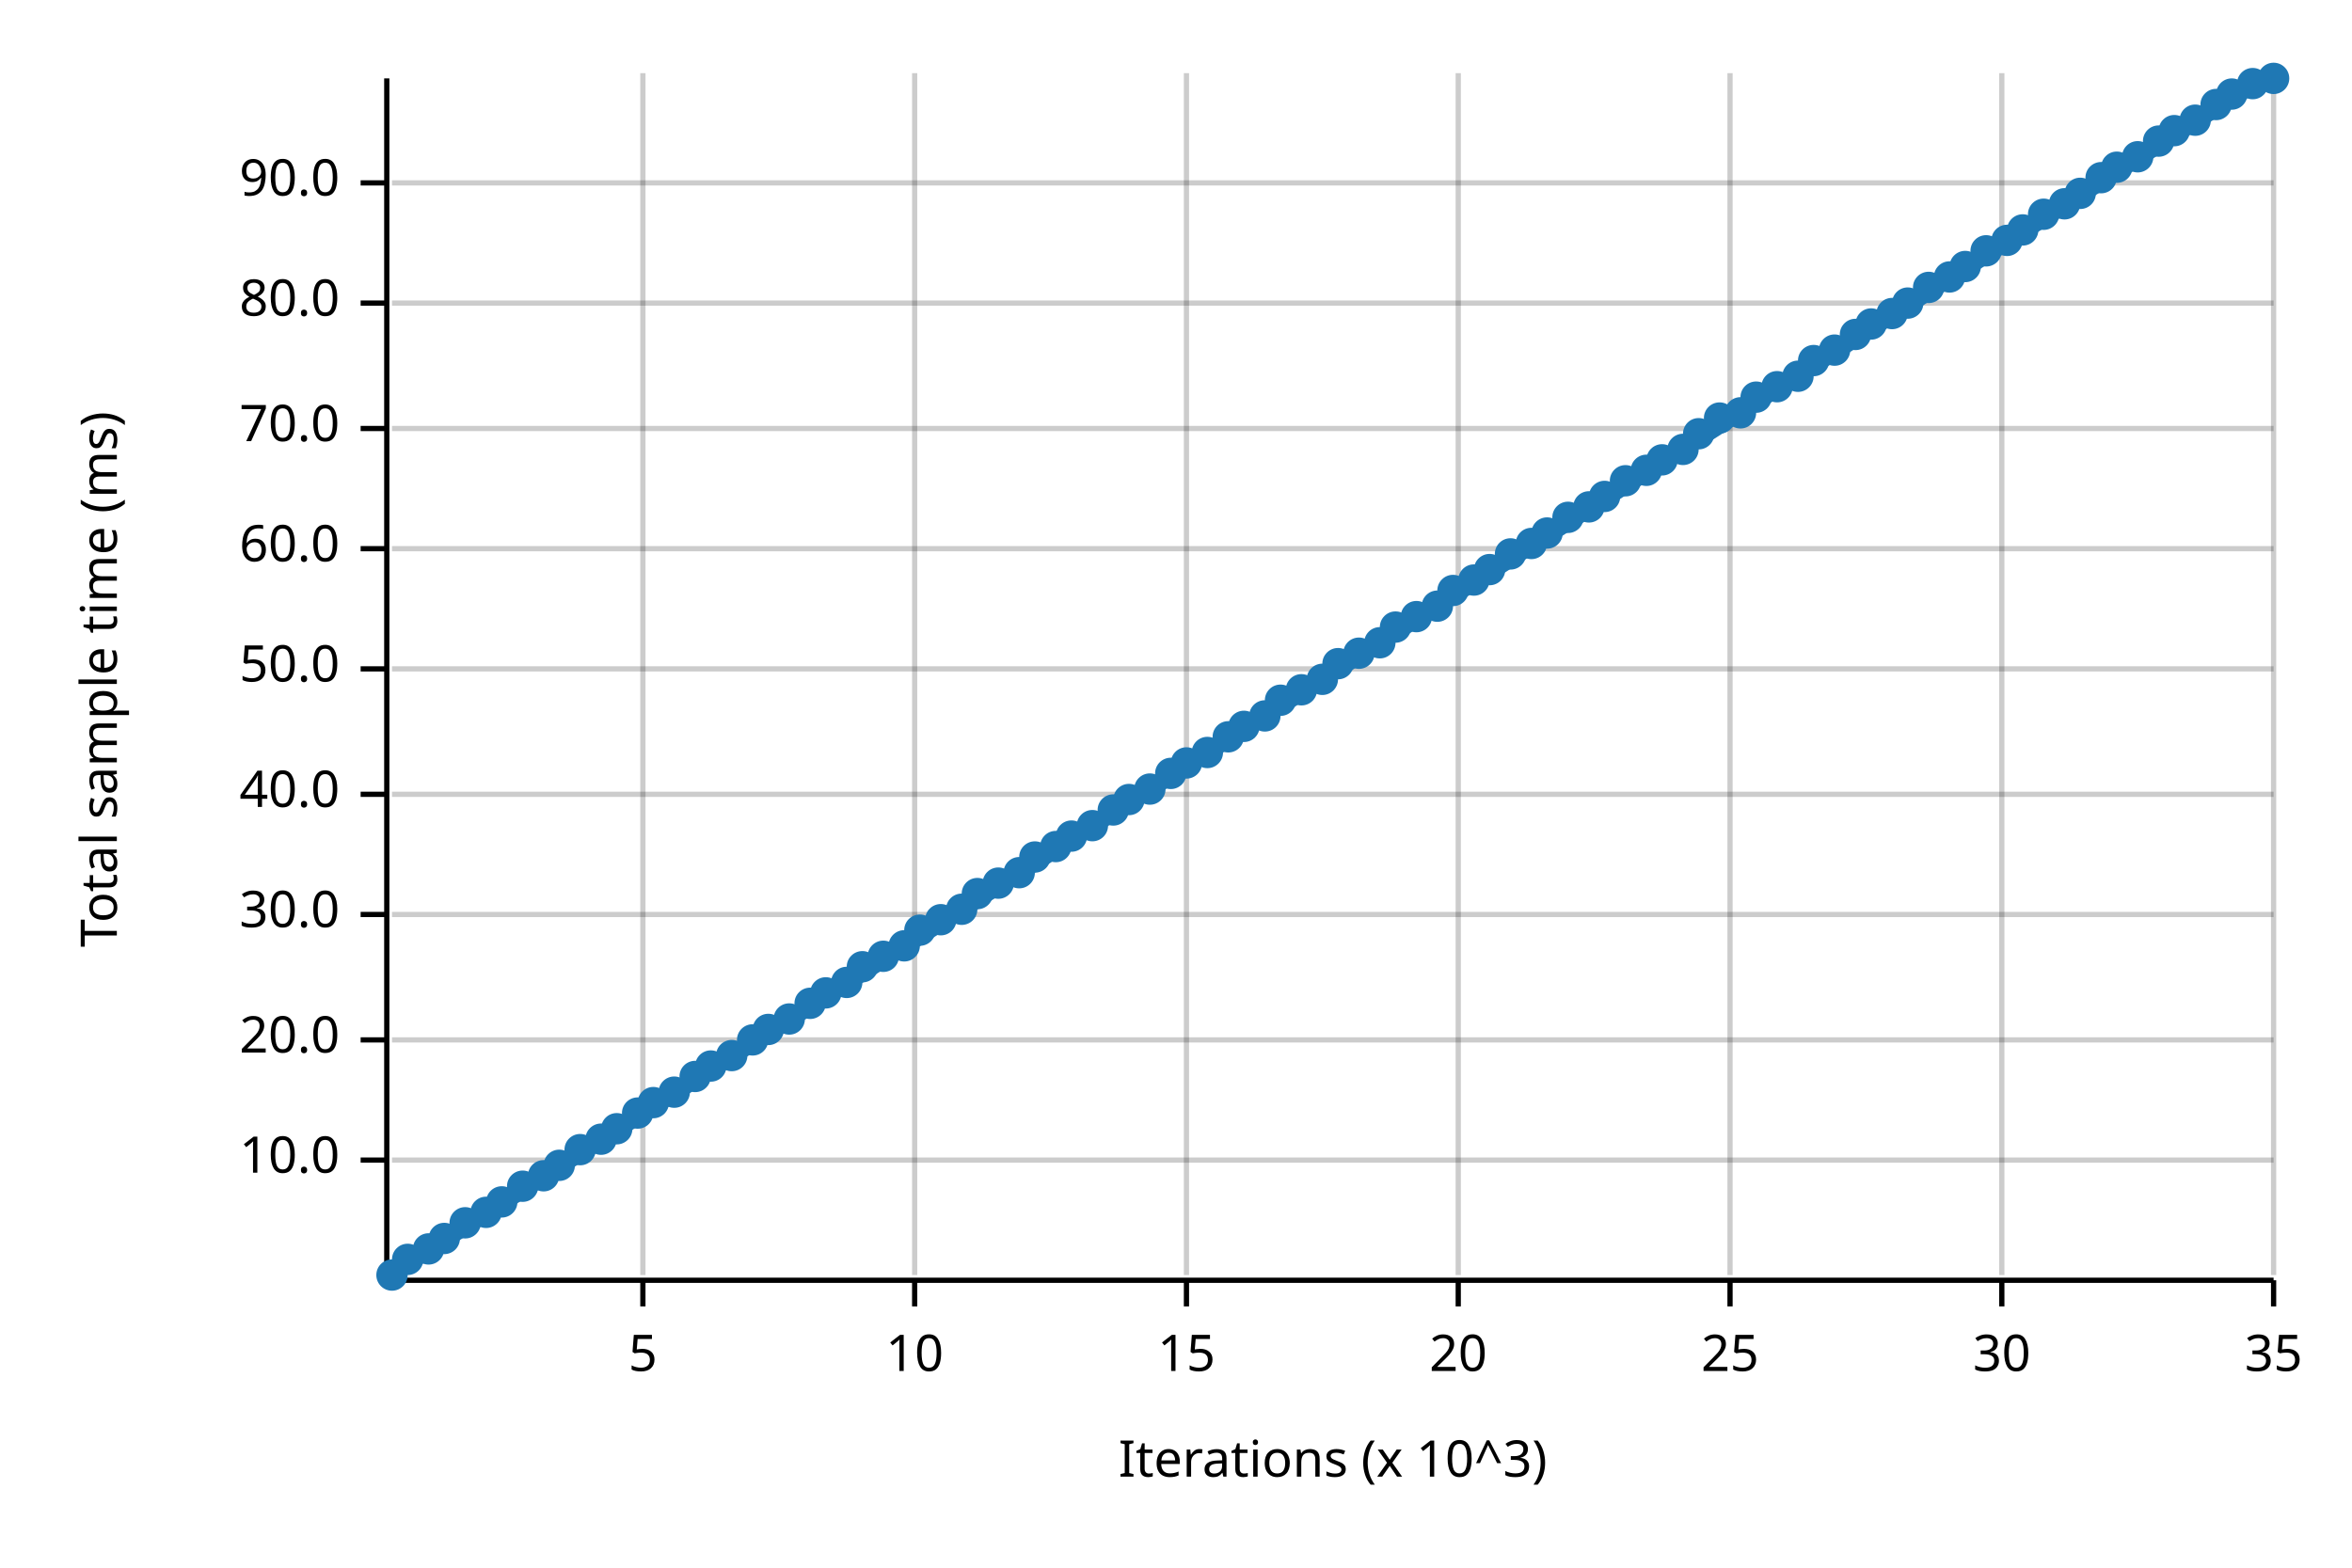
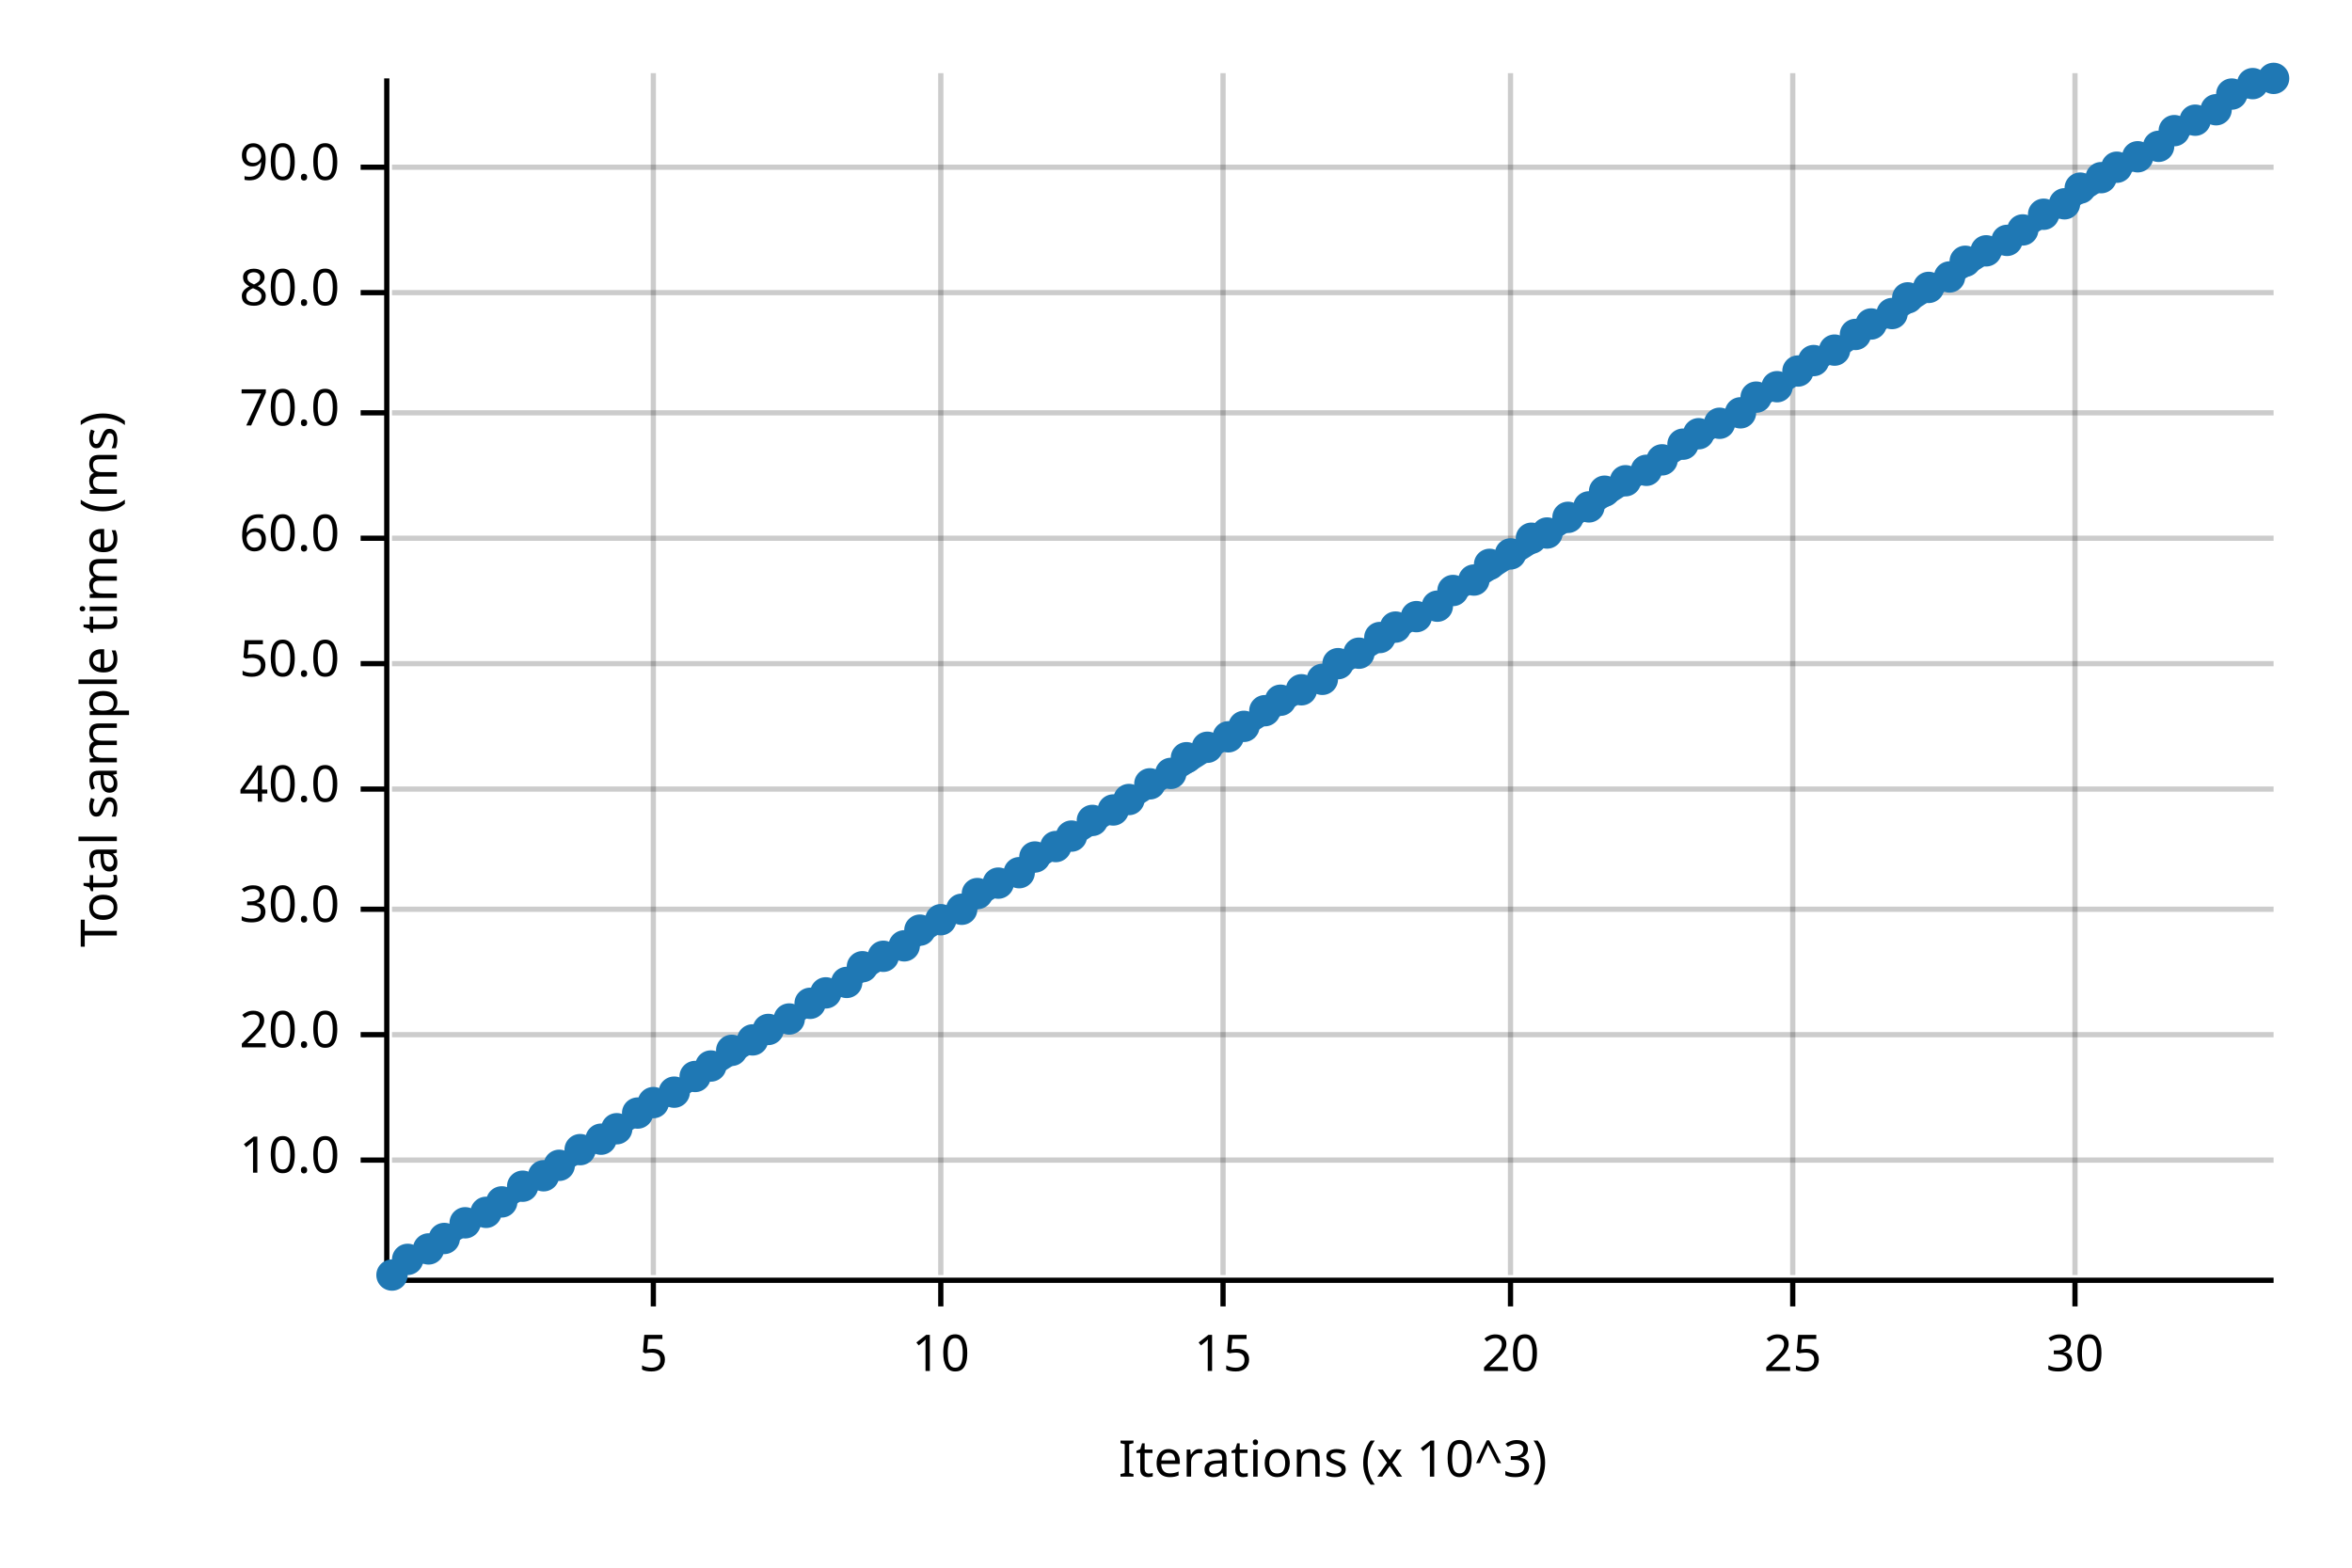
<svg xmlns="http://www.w3.org/2000/svg" width="450" height="300" viewBox="0 0 450 300">
  <text x="15" y="130" dy="0.76em" text-anchor="middle" font-family="sans-serif" font-size="9.677" opacity="1" fill="#000000" transform="rotate(270, 15, 130)">
Total sample time (ms)
</text>
  <text x="255" y="285" dy="-0.5ex" text-anchor="middle" font-family="sans-serif" font-size="9.677" opacity="1" fill="#000000">
Iterations (x 10^3)
</text>
-   <line opacity="0.2" stroke="#000000" stroke-width="1" x1="123" y1="244" x2="123" y2="14" />
-   <line opacity="0.2" stroke="#000000" stroke-width="1" x1="175" y1="244" x2="175" y2="14" />
-   <line opacity="0.2" stroke="#000000" stroke-width="1" x1="227" y1="244" x2="227" y2="14" />
-   <line opacity="0.2" stroke="#000000" stroke-width="1" x1="279" y1="244" x2="279" y2="14" />
-   <line opacity="0.2" stroke="#000000" stroke-width="1" x1="331" y1="244" x2="331" y2="14" />
-   <line opacity="0.2" stroke="#000000" stroke-width="1" x1="383" y1="244" x2="383" y2="14" />
-   <line opacity="0.2" stroke="#000000" stroke-width="1" x1="435" y1="244" x2="435" y2="14" />
+   <line opacity="0.2" stroke="#000000" stroke-width="1" x1="125" y1="244" x2="125" y2="14" />
+   <line opacity="0.2" stroke="#000000" stroke-width="1" x1="180" y1="244" x2="180" y2="14" />
+   <line opacity="0.2" stroke="#000000" stroke-width="1" x1="234" y1="244" x2="234" y2="14" />
+   <line opacity="0.2" stroke="#000000" stroke-width="1" x1="289" y1="244" x2="289" y2="14" />
+   <line opacity="0.2" stroke="#000000" stroke-width="1" x1="343" y1="244" x2="343" y2="14" />
+   <line opacity="0.2" stroke="#000000" stroke-width="1" x1="397" y1="244" x2="397" y2="14" />
  <line opacity="0.2" stroke="#000000" stroke-width="1" x1="75" y1="222" x2="435" y2="222" />
-   <line opacity="0.2" stroke="#000000" stroke-width="1" x1="75" y1="199" x2="435" y2="199" />
-   <line opacity="0.2" stroke="#000000" stroke-width="1" x1="75" y1="175" x2="435" y2="175" />
-   <line opacity="0.2" stroke="#000000" stroke-width="1" x1="75" y1="152" x2="435" y2="152" />
-   <line opacity="0.2" stroke="#000000" stroke-width="1" x1="75" y1="128" x2="435" y2="128" />
-   <line opacity="0.2" stroke="#000000" stroke-width="1" x1="75" y1="105" x2="435" y2="105" />
-   <line opacity="0.2" stroke="#000000" stroke-width="1" x1="75" y1="82" x2="435" y2="82" />
-   <line opacity="0.2" stroke="#000000" stroke-width="1" x1="75" y1="58" x2="435" y2="58" />
-   <line opacity="0.2" stroke="#000000" stroke-width="1" x1="75" y1="35" x2="435" y2="35" />
+   <line opacity="0.2" stroke="#000000" stroke-width="1" x1="75" y1="198" x2="435" y2="198" />
+   <line opacity="0.2" stroke="#000000" stroke-width="1" x1="75" y1="174" x2="435" y2="174" />
+   <line opacity="0.2" stroke="#000000" stroke-width="1" x1="75" y1="151" x2="435" y2="151" />
+   <line opacity="0.2" stroke="#000000" stroke-width="1" x1="75" y1="127" x2="435" y2="127" />
+   <line opacity="0.2" stroke="#000000" stroke-width="1" x1="75" y1="103" x2="435" y2="103" />
+   <line opacity="0.2" stroke="#000000" stroke-width="1" x1="75" y1="79" x2="435" y2="79" />
+   <line opacity="0.2" stroke="#000000" stroke-width="1" x1="75" y1="56" x2="435" y2="56" />
+   <line opacity="0.2" stroke="#000000" stroke-width="1" x1="75" y1="32" x2="435" y2="32" />
  <polyline fill="none" opacity="1" stroke="#000000" stroke-width="1" points="74,15 74,245 " />
  <text x="65" y="222" dy="0.5ex" text-anchor="end" font-family="sans-serif" font-size="9.677" opacity="1" fill="#000000">
10.0
</text>
  <polyline fill="none" opacity="1" stroke="#000000" stroke-width="1" points="69,222 74,222 " />
-   <text x="65" y="199" dy="0.5ex" text-anchor="end" font-family="sans-serif" font-size="9.677" opacity="1" fill="#000000">
+   <text x="65" y="198" dy="0.5ex" text-anchor="end" font-family="sans-serif" font-size="9.677" opacity="1" fill="#000000">
20.0
</text>
-   <polyline fill="none" opacity="1" stroke="#000000" stroke-width="1" points="69,199 74,199 " />
-   <text x="65" y="175" dy="0.5ex" text-anchor="end" font-family="sans-serif" font-size="9.677" opacity="1" fill="#000000">
+   <polyline fill="none" opacity="1" stroke="#000000" stroke-width="1" points="69,198 74,198 " />
+   <text x="65" y="174" dy="0.5ex" text-anchor="end" font-family="sans-serif" font-size="9.677" opacity="1" fill="#000000">
30.0
</text>
-   <polyline fill="none" opacity="1" stroke="#000000" stroke-width="1" points="69,175 74,175 " />
-   <text x="65" y="152" dy="0.5ex" text-anchor="end" font-family="sans-serif" font-size="9.677" opacity="1" fill="#000000">
+   <polyline fill="none" opacity="1" stroke="#000000" stroke-width="1" points="69,174 74,174 " />
+   <text x="65" y="151" dy="0.5ex" text-anchor="end" font-family="sans-serif" font-size="9.677" opacity="1" fill="#000000">
40.0
</text>
-   <polyline fill="none" opacity="1" stroke="#000000" stroke-width="1" points="69,152 74,152 " />
-   <text x="65" y="128" dy="0.5ex" text-anchor="end" font-family="sans-serif" font-size="9.677" opacity="1" fill="#000000">
+   <polyline fill="none" opacity="1" stroke="#000000" stroke-width="1" points="69,151 74,151 " />
+   <text x="65" y="127" dy="0.5ex" text-anchor="end" font-family="sans-serif" font-size="9.677" opacity="1" fill="#000000">
50.0
</text>
-   <polyline fill="none" opacity="1" stroke="#000000" stroke-width="1" points="69,128 74,128 " />
-   <text x="65" y="105" dy="0.5ex" text-anchor="end" font-family="sans-serif" font-size="9.677" opacity="1" fill="#000000">
+   <polyline fill="none" opacity="1" stroke="#000000" stroke-width="1" points="69,127 74,127 " />
+   <text x="65" y="103" dy="0.5ex" text-anchor="end" font-family="sans-serif" font-size="9.677" opacity="1" fill="#000000">
60.0
</text>
-   <polyline fill="none" opacity="1" stroke="#000000" stroke-width="1" points="69,105 74,105 " />
-   <text x="65" y="82" dy="0.5ex" text-anchor="end" font-family="sans-serif" font-size="9.677" opacity="1" fill="#000000">
+   <polyline fill="none" opacity="1" stroke="#000000" stroke-width="1" points="69,103 74,103 " />
+   <text x="65" y="79" dy="0.5ex" text-anchor="end" font-family="sans-serif" font-size="9.677" opacity="1" fill="#000000">
70.0
</text>
-   <polyline fill="none" opacity="1" stroke="#000000" stroke-width="1" points="69,82 74,82 " />
-   <text x="65" y="58" dy="0.5ex" text-anchor="end" font-family="sans-serif" font-size="9.677" opacity="1" fill="#000000">
+   <polyline fill="none" opacity="1" stroke="#000000" stroke-width="1" points="69,79 74,79 " />
+   <text x="65" y="56" dy="0.5ex" text-anchor="end" font-family="sans-serif" font-size="9.677" opacity="1" fill="#000000">
80.0
</text>
-   <polyline fill="none" opacity="1" stroke="#000000" stroke-width="1" points="69,58 74,58 " />
-   <text x="65" y="35" dy="0.5ex" text-anchor="end" font-family="sans-serif" font-size="9.677" opacity="1" fill="#000000">
+   <polyline fill="none" opacity="1" stroke="#000000" stroke-width="1" points="69,56 74,56 " />
+   <text x="65" y="32" dy="0.5ex" text-anchor="end" font-family="sans-serif" font-size="9.677" opacity="1" fill="#000000">
90.0
</text>
-   <polyline fill="none" opacity="1" stroke="#000000" stroke-width="1" points="69,35 74,35 " />
+   <polyline fill="none" opacity="1" stroke="#000000" stroke-width="1" points="69,32 74,32 " />
  <polyline fill="none" opacity="1" stroke="#000000" stroke-width="1" points="75,245 435,245 " />
-   <text x="123" y="255" dy="0.76em" text-anchor="middle" font-family="sans-serif" font-size="9.677" opacity="1" fill="#000000">
+   <text x="125" y="255" dy="0.76em" text-anchor="middle" font-family="sans-serif" font-size="9.677" opacity="1" fill="#000000">
5
</text>
-   <polyline fill="none" opacity="1" stroke="#000000" stroke-width="1" points="123,245 123,250 " />
-   <text x="175" y="255" dy="0.76em" text-anchor="middle" font-family="sans-serif" font-size="9.677" opacity="1" fill="#000000">
+   <polyline fill="none" opacity="1" stroke="#000000" stroke-width="1" points="125,245 125,250 " />
+   <text x="180" y="255" dy="0.76em" text-anchor="middle" font-family="sans-serif" font-size="9.677" opacity="1" fill="#000000">
10
</text>
-   <polyline fill="none" opacity="1" stroke="#000000" stroke-width="1" points="175,245 175,250 " />
-   <text x="227" y="255" dy="0.76em" text-anchor="middle" font-family="sans-serif" font-size="9.677" opacity="1" fill="#000000">
+   <polyline fill="none" opacity="1" stroke="#000000" stroke-width="1" points="180,245 180,250 " />
+   <text x="234" y="255" dy="0.76em" text-anchor="middle" font-family="sans-serif" font-size="9.677" opacity="1" fill="#000000">
15
</text>
-   <polyline fill="none" opacity="1" stroke="#000000" stroke-width="1" points="227,245 227,250 " />
-   <text x="279" y="255" dy="0.76em" text-anchor="middle" font-family="sans-serif" font-size="9.677" opacity="1" fill="#000000">
+   <polyline fill="none" opacity="1" stroke="#000000" stroke-width="1" points="234,245 234,250 " />
+   <text x="289" y="255" dy="0.76em" text-anchor="middle" font-family="sans-serif" font-size="9.677" opacity="1" fill="#000000">
20
</text>
-   <polyline fill="none" opacity="1" stroke="#000000" stroke-width="1" points="279,245 279,250 " />
-   <text x="331" y="255" dy="0.76em" text-anchor="middle" font-family="sans-serif" font-size="9.677" opacity="1" fill="#000000">
+   <polyline fill="none" opacity="1" stroke="#000000" stroke-width="1" points="289,245 289,250 " />
+   <text x="343" y="255" dy="0.76em" text-anchor="middle" font-family="sans-serif" font-size="9.677" opacity="1" fill="#000000">
25
</text>
-   <polyline fill="none" opacity="1" stroke="#000000" stroke-width="1" points="331,245 331,250 " />
-   <text x="383" y="255" dy="0.76em" text-anchor="middle" font-family="sans-serif" font-size="9.677" opacity="1" fill="#000000">
+   <polyline fill="none" opacity="1" stroke="#000000" stroke-width="1" points="343,245 343,250 " />
+   <text x="397" y="255" dy="0.76em" text-anchor="middle" font-family="sans-serif" font-size="9.677" opacity="1" fill="#000000">
30
</text>
-   <polyline fill="none" opacity="1" stroke="#000000" stroke-width="1" points="383,245 383,250 " />
-   <text x="435" y="255" dy="0.76em" text-anchor="middle" font-family="sans-serif" font-size="9.677" opacity="1" fill="#000000">
- 35
- </text>
-   <polyline fill="none" opacity="1" stroke="#000000" stroke-width="1" points="435,245 435,250 " />
+   <polyline fill="none" opacity="1" stroke="#000000" stroke-width="1" points="397,245 397,250 " />
  <circle cx="75" cy="244" r="3" opacity="1" fill="#1F78B4" stroke="none" stroke-width="1" />
  <circle cx="78" cy="241" r="3" opacity="1" fill="#1F78B4" stroke="none" stroke-width="1" />
  <circle cx="82" cy="239" r="3" opacity="1" fill="#1F78B4" stroke="none" stroke-width="1" />
  <circle cx="85" cy="237" r="3" opacity="1" fill="#1F78B4" stroke="none" stroke-width="1" />
  <circle cx="89" cy="234" r="3" opacity="1" fill="#1F78B4" stroke="none" stroke-width="1" />
  <circle cx="93" cy="232" r="3" opacity="1" fill="#1F78B4" stroke="none" stroke-width="1" />
  <circle cx="96" cy="230" r="3" opacity="1" fill="#1F78B4" stroke="none" stroke-width="1" />
  <circle cx="100" cy="227" r="3" opacity="1" fill="#1F78B4" stroke="none" stroke-width="1" />
  <circle cx="104" cy="225" r="3" opacity="1" fill="#1F78B4" stroke="none" stroke-width="1" />
  <circle cx="107" cy="223" r="3" opacity="1" fill="#1F78B4" stroke="none" stroke-width="1" />
  <circle cx="111" cy="220" r="3" opacity="1" fill="#1F78B4" stroke="none" stroke-width="1" />
  <circle cx="115" cy="218" r="3" opacity="1" fill="#1F78B4" stroke="none" stroke-width="1" />
  <circle cx="118" cy="216" r="3" opacity="1" fill="#1F78B4" stroke="none" stroke-width="1" />
  <circle cx="122" cy="213" r="3" opacity="1" fill="#1F78B4" stroke="none" stroke-width="1" />
  <circle cx="125" cy="211" r="3" opacity="1" fill="#1F78B4" stroke="none" stroke-width="1" />
  <circle cx="129" cy="209" r="3" opacity="1" fill="#1F78B4" stroke="none" stroke-width="1" />
  <circle cx="133" cy="206" r="3" opacity="1" fill="#1F78B4" stroke="none" stroke-width="1" />
  <circle cx="136" cy="204" r="3" opacity="1" fill="#1F78B4" stroke="none" stroke-width="1" />
-   <circle cx="140" cy="202" r="3" opacity="1" fill="#1F78B4" stroke="none" stroke-width="1" />
+   <circle cx="140" cy="201" r="3" opacity="1" fill="#1F78B4" stroke="none" stroke-width="1" />
  <circle cx="144" cy="199" r="3" opacity="1" fill="#1F78B4" stroke="none" stroke-width="1" />
  <circle cx="147" cy="197" r="3" opacity="1" fill="#1F78B4" stroke="none" stroke-width="1" />
  <circle cx="151" cy="195" r="3" opacity="1" fill="#1F78B4" stroke="none" stroke-width="1" />
  <circle cx="155" cy="192" r="3" opacity="1" fill="#1F78B4" stroke="none" stroke-width="1" />
  <circle cx="158" cy="190" r="3" opacity="1" fill="#1F78B4" stroke="none" stroke-width="1" />
  <circle cx="162" cy="188" r="3" opacity="1" fill="#1F78B4" stroke="none" stroke-width="1" />
  <circle cx="165" cy="185" r="3" opacity="1" fill="#1F78B4" stroke="none" stroke-width="1" />
  <circle cx="169" cy="183" r="3" opacity="1" fill="#1F78B4" stroke="none" stroke-width="1" />
  <circle cx="173" cy="181" r="3" opacity="1" fill="#1F78B4" stroke="none" stroke-width="1" />
  <circle cx="176" cy="178" r="3" opacity="1" fill="#1F78B4" stroke="none" stroke-width="1" />
  <circle cx="180" cy="176" r="3" opacity="1" fill="#1F78B4" stroke="none" stroke-width="1" />
  <circle cx="184" cy="174" r="3" opacity="1" fill="#1F78B4" stroke="none" stroke-width="1" />
  <circle cx="187" cy="171" r="3" opacity="1" fill="#1F78B4" stroke="none" stroke-width="1" />
  <circle cx="191" cy="169" r="3" opacity="1" fill="#1F78B4" stroke="none" stroke-width="1" />
  <circle cx="195" cy="167" r="3" opacity="1" fill="#1F78B4" stroke="none" stroke-width="1" />
  <circle cx="198" cy="164" r="3" opacity="1" fill="#1F78B4" stroke="none" stroke-width="1" />
  <circle cx="202" cy="162" r="3" opacity="1" fill="#1F78B4" stroke="none" stroke-width="1" />
  <circle cx="205" cy="160" r="3" opacity="1" fill="#1F78B4" stroke="none" stroke-width="1" />
-   <circle cx="209" cy="158" r="3" opacity="1" fill="#1F78B4" stroke="none" stroke-width="1" />
+   <circle cx="209" cy="157" r="3" opacity="1" fill="#1F78B4" stroke="none" stroke-width="1" />
  <circle cx="213" cy="155" r="3" opacity="1" fill="#1F78B4" stroke="none" stroke-width="1" />
  <circle cx="216" cy="153" r="3" opacity="1" fill="#1F78B4" stroke="none" stroke-width="1" />
-   <circle cx="220" cy="151" r="3" opacity="1" fill="#1F78B4" stroke="none" stroke-width="1" />
+   <circle cx="220" cy="150" r="3" opacity="1" fill="#1F78B4" stroke="none" stroke-width="1" />
  <circle cx="224" cy="148" r="3" opacity="1" fill="#1F78B4" stroke="none" stroke-width="1" />
-   <circle cx="227" cy="146" r="3" opacity="1" fill="#1F78B4" stroke="none" stroke-width="1" />
-   <circle cx="231" cy="144" r="3" opacity="1" fill="#1F78B4" stroke="none" stroke-width="1" />
+   <circle cx="227" cy="145" r="3" opacity="1" fill="#1F78B4" stroke="none" stroke-width="1" />
+   <circle cx="231" cy="143" r="3" opacity="1" fill="#1F78B4" stroke="none" stroke-width="1" />
  <circle cx="235" cy="141" r="3" opacity="1" fill="#1F78B4" stroke="none" stroke-width="1" />
  <circle cx="238" cy="139" r="3" opacity="1" fill="#1F78B4" stroke="none" stroke-width="1" />
-   <circle cx="242" cy="137" r="3" opacity="1" fill="#1F78B4" stroke="none" stroke-width="1" />
+   <circle cx="242" cy="136" r="3" opacity="1" fill="#1F78B4" stroke="none" stroke-width="1" />
  <circle cx="245" cy="134" r="3" opacity="1" fill="#1F78B4" stroke="none" stroke-width="1" />
  <circle cx="249" cy="132" r="3" opacity="1" fill="#1F78B4" stroke="none" stroke-width="1" />
  <circle cx="253" cy="130" r="3" opacity="1" fill="#1F78B4" stroke="none" stroke-width="1" />
  <circle cx="256" cy="127" r="3" opacity="1" fill="#1F78B4" stroke="none" stroke-width="1" />
  <circle cx="260" cy="125" r="3" opacity="1" fill="#1F78B4" stroke="none" stroke-width="1" />
-   <circle cx="264" cy="123" r="3" opacity="1" fill="#1F78B4" stroke="none" stroke-width="1" />
+   <circle cx="264" cy="122" r="3" opacity="1" fill="#1F78B4" stroke="none" stroke-width="1" />
  <circle cx="267" cy="120" r="3" opacity="1" fill="#1F78B4" stroke="none" stroke-width="1" />
  <circle cx="271" cy="118" r="3" opacity="1" fill="#1F78B4" stroke="none" stroke-width="1" />
  <circle cx="275" cy="116" r="3" opacity="1" fill="#1F78B4" stroke="none" stroke-width="1" />
  <circle cx="278" cy="113" r="3" opacity="1" fill="#1F78B4" stroke="none" stroke-width="1" />
  <circle cx="282" cy="111" r="3" opacity="1" fill="#1F78B4" stroke="none" stroke-width="1" />
-   <circle cx="285" cy="109" r="3" opacity="1" fill="#1F78B4" stroke="none" stroke-width="1" />
+   <circle cx="285" cy="108" r="3" opacity="1" fill="#1F78B4" stroke="none" stroke-width="1" />
  <circle cx="289" cy="106" r="3" opacity="1" fill="#1F78B4" stroke="none" stroke-width="1" />
-   <circle cx="293" cy="104" r="3" opacity="1" fill="#1F78B4" stroke="none" stroke-width="1" />
+   <circle cx="293" cy="103" r="3" opacity="1" fill="#1F78B4" stroke="none" stroke-width="1" />
  <circle cx="296" cy="102" r="3" opacity="1" fill="#1F78B4" stroke="none" stroke-width="1" />
  <circle cx="300" cy="99" r="3" opacity="1" fill="#1F78B4" stroke="none" stroke-width="1" />
  <circle cx="304" cy="97" r="3" opacity="1" fill="#1F78B4" stroke="none" stroke-width="1" />
-   <circle cx="307" cy="95" r="3" opacity="1" fill="#1F78B4" stroke="none" stroke-width="1" />
+   <circle cx="307" cy="94" r="3" opacity="1" fill="#1F78B4" stroke="none" stroke-width="1" />
  <circle cx="311" cy="92" r="3" opacity="1" fill="#1F78B4" stroke="none" stroke-width="1" />
  <circle cx="315" cy="90" r="3" opacity="1" fill="#1F78B4" stroke="none" stroke-width="1" />
  <circle cx="318" cy="88" r="3" opacity="1" fill="#1F78B4" stroke="none" stroke-width="1" />
-   <circle cx="322" cy="86" r="3" opacity="1" fill="#1F78B4" stroke="none" stroke-width="1" />
+   <circle cx="322" cy="85" r="3" opacity="1" fill="#1F78B4" stroke="none" stroke-width="1" />
  <circle cx="325" cy="83" r="3" opacity="1" fill="#1F78B4" stroke="none" stroke-width="1" />
-   <circle cx="329" cy="80" r="3" opacity="1" fill="#1F78B4" stroke="none" stroke-width="1" />
+   <circle cx="329" cy="81" r="3" opacity="1" fill="#1F78B4" stroke="none" stroke-width="1" />
  <circle cx="333" cy="79" r="3" opacity="1" fill="#1F78B4" stroke="none" stroke-width="1" />
  <circle cx="336" cy="76" r="3" opacity="1" fill="#1F78B4" stroke="none" stroke-width="1" />
  <circle cx="340" cy="74" r="3" opacity="1" fill="#1F78B4" stroke="none" stroke-width="1" />
-   <circle cx="344" cy="72" r="3" opacity="1" fill="#1F78B4" stroke="none" stroke-width="1" />
+   <circle cx="344" cy="71" r="3" opacity="1" fill="#1F78B4" stroke="none" stroke-width="1" />
  <circle cx="347" cy="69" r="3" opacity="1" fill="#1F78B4" stroke="none" stroke-width="1" />
  <circle cx="351" cy="67" r="3" opacity="1" fill="#1F78B4" stroke="none" stroke-width="1" />
  <circle cx="355" cy="64" r="3" opacity="1" fill="#1F78B4" stroke="none" stroke-width="1" />
  <circle cx="358" cy="62" r="3" opacity="1" fill="#1F78B4" stroke="none" stroke-width="1" />
  <circle cx="362" cy="60" r="3" opacity="1" fill="#1F78B4" stroke="none" stroke-width="1" />
-   <circle cx="365" cy="58" r="3" opacity="1" fill="#1F78B4" stroke="none" stroke-width="1" />
+   <circle cx="365" cy="57" r="3" opacity="1" fill="#1F78B4" stroke="none" stroke-width="1" />
  <circle cx="369" cy="55" r="3" opacity="1" fill="#1F78B4" stroke="none" stroke-width="1" />
  <circle cx="373" cy="53" r="3" opacity="1" fill="#1F78B4" stroke="none" stroke-width="1" />
-   <circle cx="376" cy="51" r="3" opacity="1" fill="#1F78B4" stroke="none" stroke-width="1" />
+   <circle cx="376" cy="50" r="3" opacity="1" fill="#1F78B4" stroke="none" stroke-width="1" />
  <circle cx="380" cy="48" r="3" opacity="1" fill="#1F78B4" stroke="none" stroke-width="1" />
  <circle cx="384" cy="46" r="3" opacity="1" fill="#1F78B4" stroke="none" stroke-width="1" />
  <circle cx="387" cy="44" r="3" opacity="1" fill="#1F78B4" stroke="none" stroke-width="1" />
  <circle cx="391" cy="41" r="3" opacity="1" fill="#1F78B4" stroke="none" stroke-width="1" />
  <circle cx="395" cy="39" r="3" opacity="1" fill="#1F78B4" stroke="none" stroke-width="1" />
-   <circle cx="398" cy="37" r="3" opacity="1" fill="#1F78B4" stroke="none" stroke-width="1" />
+   <circle cx="398" cy="36" r="3" opacity="1" fill="#1F78B4" stroke="none" stroke-width="1" />
  <circle cx="402" cy="34" r="3" opacity="1" fill="#1F78B4" stroke="none" stroke-width="1" />
  <circle cx="405" cy="32" r="3" opacity="1" fill="#1F78B4" stroke="none" stroke-width="1" />
  <circle cx="409" cy="30" r="3" opacity="1" fill="#1F78B4" stroke="none" stroke-width="1" />
-   <circle cx="413" cy="27" r="3" opacity="1" fill="#1F78B4" stroke="none" stroke-width="1" />
+   <circle cx="413" cy="28" r="3" opacity="1" fill="#1F78B4" stroke="none" stroke-width="1" />
  <circle cx="416" cy="25" r="3" opacity="1" fill="#1F78B4" stroke="none" stroke-width="1" />
  <circle cx="420" cy="23" r="3" opacity="1" fill="#1F78B4" stroke="none" stroke-width="1" />
-   <circle cx="424" cy="20" r="3" opacity="1" fill="#1F78B4" stroke="none" stroke-width="1" />
+   <circle cx="424" cy="21" r="3" opacity="1" fill="#1F78B4" stroke="none" stroke-width="1" />
  <circle cx="427" cy="18" r="3" opacity="1" fill="#1F78B4" stroke="none" stroke-width="1" />
  <circle cx="431" cy="16" r="3" opacity="1" fill="#1F78B4" stroke="none" stroke-width="1" />
  <circle cx="435" cy="15" r="3" opacity="1" fill="#1F78B4" stroke="none" stroke-width="1" />
  <polyline fill="none" opacity="1" stroke="#1F78B4" stroke-width="1" points="75,245 435,15 " />
  <polygon opacity="0.25" fill="#1F78B4" points="75,245 435,15 435,15 " />
</svg>
